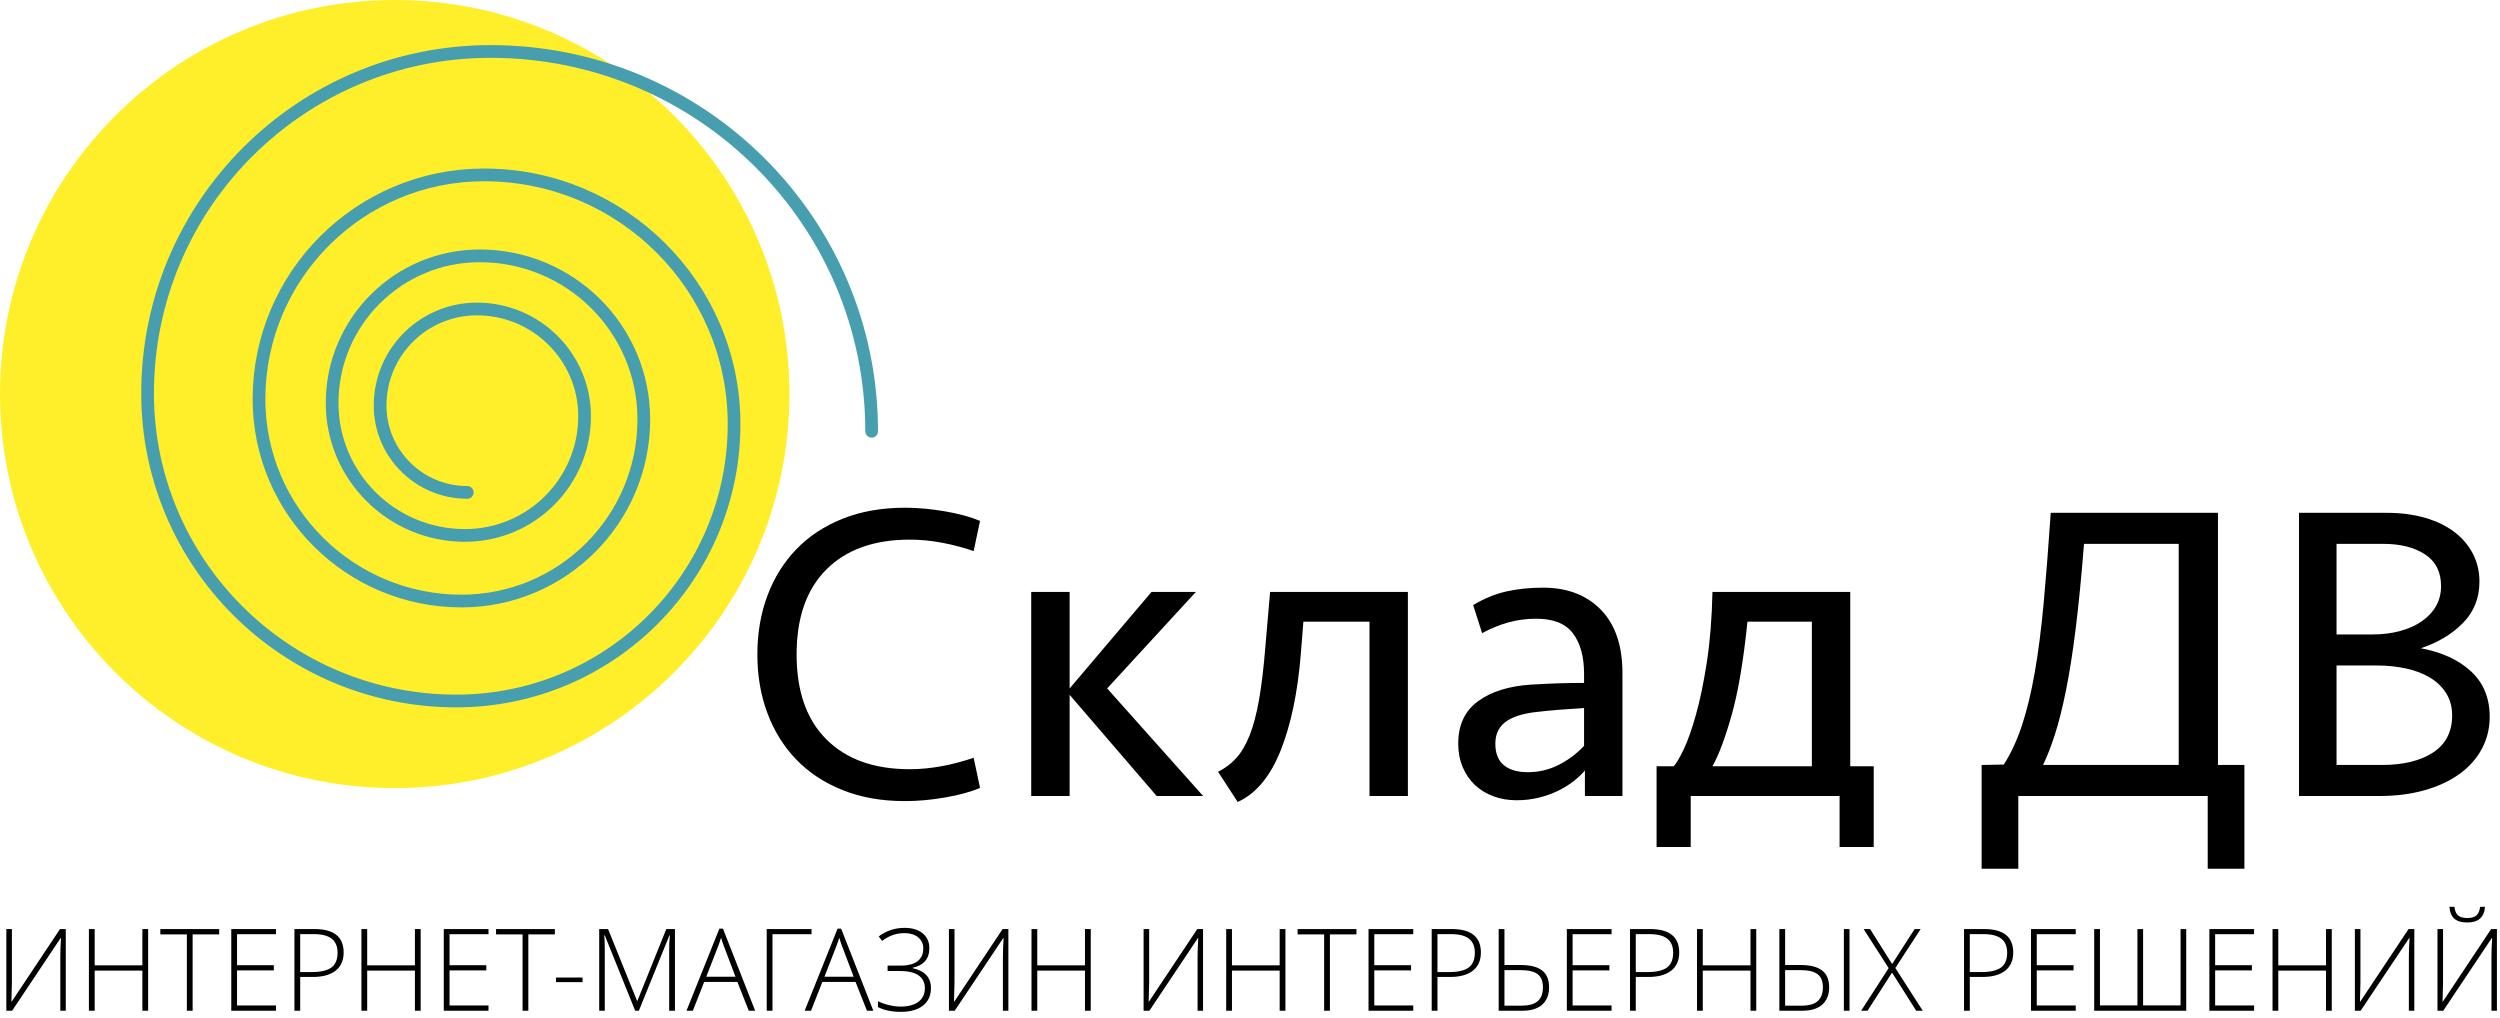
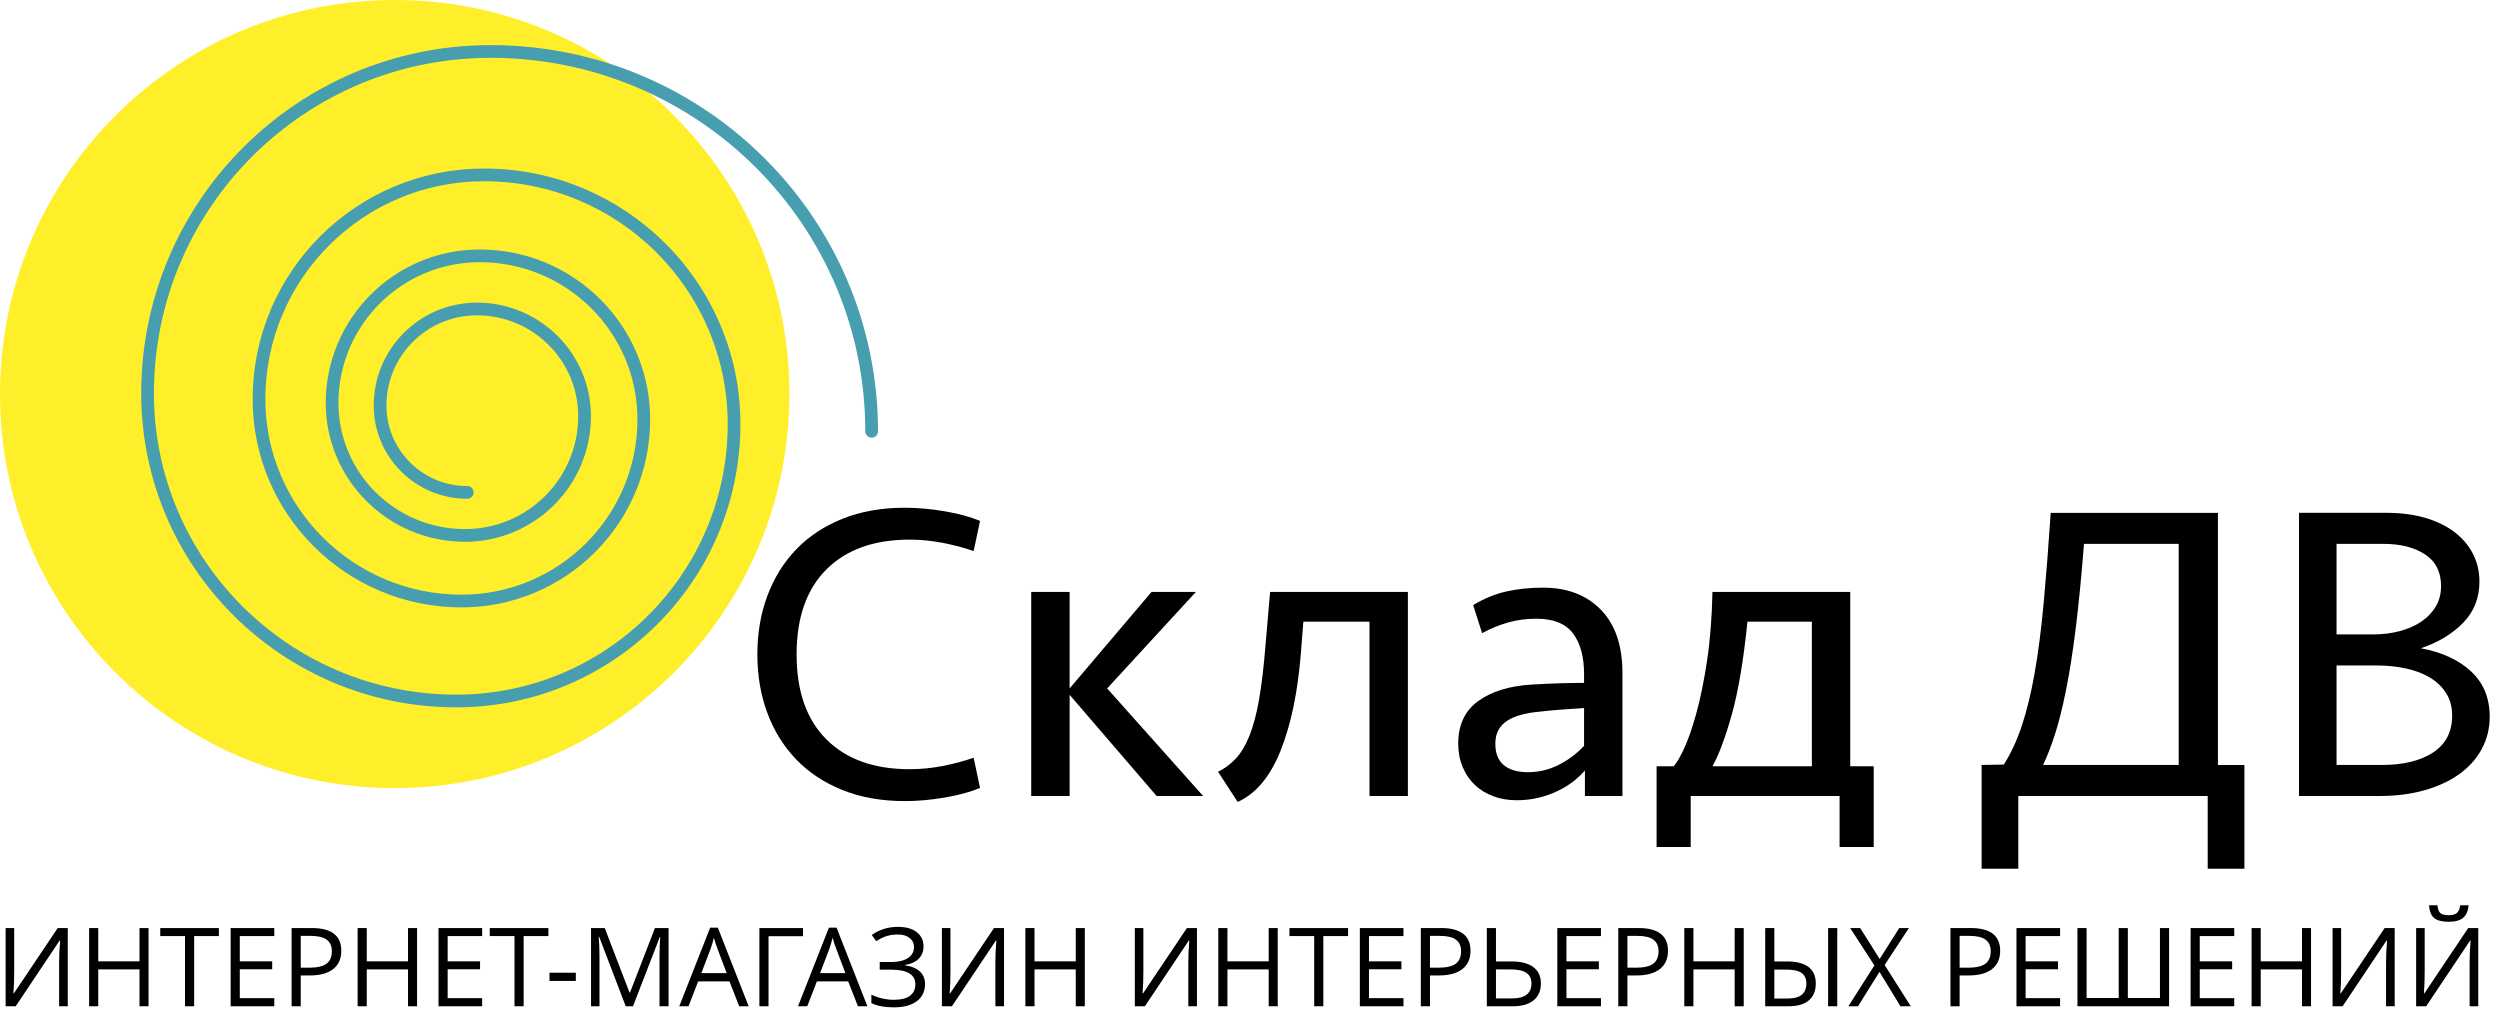
- <svg xmlns="http://www.w3.org/2000/svg" width="393px" height="160px" viewBox="0 0 393 160" version="1.1">
-   <defs />
-   <g id="1920x1024" stroke="none" stroke-width="1" fill="none" fill-rule="evenodd">
-     <g id="1920x1024---20160718_main" transform="translate(-330, -67)">
-       <g id="Header-Copy" transform="translate(-16, 57)">
-         <g id="logo" transform="translate(345, 10)">
-           <ellipse id="Oval-17" fill="#FFEF2B" cx="63.049" cy="61.943" rx="62.049" ry="61.943" />
-           <path d="M138.023,67.8 C138.023,34.824 111.202,8.091 78.114,8.091 C48.338,8.091 24.199,32.15 24.199,61.829 C24.199,88.541 45.924,110.196 72.724,110.196 C96.842,110.196 116.395,90.707 116.395,66.666 C116.395,45.029 98.798,27.493 77.092,27.493 C57.553,27.493 41.715,43.278 41.715,62.748 C41.715,80.274 55.969,94.483 73.554,94.483 C89.378,94.483 102.207,81.696 102.207,65.922 C102.207,51.727 90.661,40.219 76.419,40.219 C63.599,40.219 53.208,50.577 53.208,63.352 C53.208,74.851 62.561,84.171 74.098,84.171 C84.48,84.171 92.897,75.784 92.897,65.433 C92.897,56.12 85.322,48.572 75.978,48.572 C67.567,48.572 60.751,55.366 60.751,63.749 C60.751,71.292 66.885,77.407 74.454,77.407" id="Stroke-1" stroke="#479EAF" stroke-width="2" stroke-linecap="round" stroke-linejoin="round" />
-           <path d="M143.26,79.815 C145.272,79.815 147.374,80.006 149.564,80.384 C151.753,80.762 153.587,81.265 155.062,81.887 L154.057,86.633 C152.537,86.098 150.905,85.665 149.161,85.33 C147.418,84.996 145.697,84.83 143.998,84.83 C138.409,84.83 134.05,86.388 130.921,89.507 C127.79,92.627 126.227,97.082 126.227,102.874 C126.227,108.668 127.79,113.123 130.921,116.242 C134.05,119.362 138.409,120.92 143.998,120.92 C145.697,120.92 147.418,120.754 149.161,120.42 C150.905,120.086 152.537,119.65 154.057,119.116 L155.062,123.863 C153.587,124.486 151.753,124.988 149.564,125.366 C147.374,125.744 145.272,125.933 143.26,125.933 C139.593,125.933 136.318,125.355 133.437,124.195 C130.554,123.038 128.126,121.434 126.16,119.383 C124.192,117.334 122.682,114.905 121.635,112.098 C120.583,109.291 120.058,106.216 120.058,102.874 C120.058,99.532 120.583,96.458 121.635,93.65 C122.682,90.843 124.192,88.416 126.16,86.367 C128.126,84.316 130.554,82.712 133.437,81.553 C136.318,80.396 139.593,79.815 143.26,79.815" id="Fill-2" fill="#000000" />
-           <path d="M163.107,125.131 L163.107,93.049 L169.145,93.049 L169.145,108.221 L182.02,93.049 L188.994,93.049 L175.044,108.221 L190.132,125.131 L182.825,125.131 L169.145,109.224 L169.145,125.131 L163.107,125.131" id="Fill-3" fill="#000000" />
-           <path d="M200.66,93.049 L222.32,93.049 L222.32,125.131 L216.285,125.131 L216.285,97.728 L205.891,97.728 L205.488,102.807 C204.996,108.869 203.934,113.937 202.304,118.014 C200.669,122.091 198.424,124.776 195.564,126.067 L192.479,121.324 C193.552,120.789 194.491,120.086 195.295,119.217 C196.1,118.348 196.803,117.168 197.409,115.675 C198.01,114.181 198.514,112.298 198.917,110.026 C199.319,107.753 199.654,104.946 199.922,101.604 L200.66,93.049" id="Fill-4" fill="#000000" />
-           <path d="M250.149,121.121 C249.657,121.702 249.053,122.269 248.339,122.826 C247.624,123.384 246.806,123.884 245.892,124.329 C244.974,124.776 243.968,125.131 242.872,125.398 C241.779,125.666 240.627,125.799 239.42,125.799 C238.079,125.799 236.849,125.59 235.732,125.166 C234.615,124.742 233.653,124.154 232.848,123.393 C232.044,122.637 231.405,121.702 230.936,120.586 C230.469,119.473 230.233,118.249 230.233,116.91 C230.233,113.971 231.271,111.743 233.352,110.226 C235.431,108.712 238.213,107.843 241.7,107.62 C243.131,107.532 244.551,107.465 245.957,107.419 C247.365,107.375 248.718,107.352 250.015,107.352 L250.015,105.949 C250.015,103.231 249.433,101.104 248.272,99.567 C247.109,98.03 245.187,97.262 242.505,97.262 C240.939,97.262 239.452,97.46 238.046,97.861 C236.638,98.262 235.286,98.82 233.988,99.532 L232.58,95.121 C234.28,94.098 236.012,93.383 237.776,92.982 C239.543,92.581 241.476,92.381 243.578,92.381 C247.377,92.381 250.406,93.54 252.663,95.856 C254.92,98.175 256.051,101.494 256.051,105.815 L256.051,125.131 L250.149,125.131 L250.149,121.121 L250.149,121.121 Z M241.164,121.388 C242.907,121.388 244.54,120.999 246.059,120.22 C247.578,119.441 248.896,118.447 250.015,117.244 L250.015,111.296 C248.674,111.386 247.423,111.475 246.26,111.563 C245.097,111.653 243.934,111.764 242.773,111.897 C241.834,111.987 240.951,112.144 240.123,112.365 C239.297,112.589 238.581,112.891 237.979,113.269 C237.374,113.647 236.904,114.137 236.569,114.739 C236.234,115.341 236.067,116.064 236.067,116.91 C236.067,118.427 236.513,119.551 237.408,120.287 C238.301,121.022 239.554,121.388 241.164,121.388 L241.164,121.388 Z" id="Fill-5" fill="#000000" />
-           <path d="M264.098,120.452 C264.5,120.051 265.025,119.173 265.672,117.814 C266.32,116.454 266.97,114.617 267.617,112.298 C268.265,109.982 268.836,107.219 269.328,104.01 C269.818,100.802 270.11,97.149 270.2,93.049 L291.86,93.049 L291.86,120.452 L295.548,120.452 L295.548,133.152 L290.183,133.152 L290.183,125.131 L266.78,125.131 L266.78,133.152 L261.415,133.152 L261.415,120.452 L264.098,120.452 L264.098,120.452 Z M275.699,97.728 C275.072,103.877 274.244,108.767 273.218,112.4 C272.189,116.032 271.183,118.715 270.2,120.452 L285.825,120.452 L285.825,97.728 L275.699,97.728 L275.699,97.728 Z" id="Fill-6" fill="#000000" />
-           <path d="M318.279,125.131 L318.279,136.56 L312.512,136.56 L312.512,120.252 L315.999,120.185 C317.116,118.447 318.066,116.398 318.85,114.036 C319.632,111.676 320.302,108.901 320.862,105.716 C321.419,102.531 321.888,98.875 322.27,94.754 C322.649,90.634 323.017,85.92 323.375,80.617 L349.662,80.617 L349.662,120.252 L353.82,120.252 L353.82,136.56 L348.053,136.56 L348.053,125.131 L318.279,125.131 L318.279,125.131 Z M328.606,85.496 C328.203,90.597 327.769,95.036 327.299,98.815 C326.83,102.598 326.314,105.861 325.757,108.611 C325.197,111.363 324.617,113.665 324.013,115.523 C323.41,117.378 322.795,118.957 322.168,120.252 L343.493,120.252 L343.493,85.496 L328.606,85.496 L328.606,85.496 Z" id="Fill-7" fill="#000000" />
-           <path d="M392.381,112.681 C392.381,114.508 391.965,116.196 391.135,117.735 C390.307,119.275 389.127,120.591 387.606,121.685 C386.084,122.778 384.255,123.626 382.128,124.228 C380.001,124.831 377.64,125.131 375.038,125.131 L362.403,125.131 L362.403,80.617 L376.248,80.617 C378.403,80.617 380.371,80.873 382.165,81.385 C383.957,81.899 385.492,82.629 386.771,83.586 C388.045,84.542 389.033,85.69 389.724,87.024 C390.42,88.359 390.767,89.825 390.767,91.426 C390.767,94.005 389.904,96.174 388.179,97.933 C386.454,99.689 384.246,101.012 381.559,101.901 C384.875,102.526 387.507,103.743 389.454,105.55 C391.405,107.357 392.381,109.735 392.381,112.681 L392.381,112.681 Z M374.002,99.733 C375.526,99.733 376.944,99.558 378.262,99.205 C379.58,98.852 380.72,98.343 381.682,97.681 C382.644,97.018 383.393,96.225 383.929,95.298 C384.468,94.37 384.734,93.312 384.734,92.118 C384.734,89.912 383.895,88.255 382.218,87.151 C380.542,86.049 378.361,85.496 375.679,85.496 L368.305,85.496 L368.305,99.733 L374.002,99.733 L374.002,99.733 Z M386.477,112.466 C386.477,111.134 386.161,109.97 385.534,108.972 C384.905,107.975 384.052,107.154 382.977,106.509 C381.897,105.866 380.643,105.389 379.205,105.08 C377.774,104.769 376.248,104.614 374.631,104.614 L368.305,104.614 L368.305,120.252 L375.441,120.252 C378.805,120.252 381.487,119.597 383.483,118.291 C385.479,116.981 386.477,115.039 386.477,112.466 L386.477,112.466 Z" id="Fill-8" fill="#000000" />
-           <text id="интернет-магазин-интерьерных-решений" font-family="Open Sans" font-size="18" font-weight="260" fill="#000000">
-             <tspan x="0.184" y="158.891">ИНТЕРНЕТ-МАГАЗИН ИНТЕРЬЕРНЫХ РЕШЕНИЙ</tspan>
-           </text>
-         </g>
+ <svg xmlns="http://www.w3.org/2000/svg" version="1.1" id="Layer_1" x="0px" y="0px" width="393px" height="160px" viewBox="0 0 393 160" enable-background="new 0 0 393 160" xml:space="preserve">
+   <g id="_x31_920x1024---20160718_x5F_main" transform="translate(-330, -67)">
+     <g id="Header-Copy" transform="translate(-16, 57)">
+       <g id="logo" transform="translate(345, 10)">
+         <ellipse id="Oval-17" fill="#FFEF2B" cx="63.049" cy="61.943" rx="62.048" ry="61.943">
+ 			</ellipse>
+         <path id="Stroke-1" fill="none" stroke="#479EAF" stroke-width="2" stroke-linecap="round" stroke-linejoin="round" d="     M138.023,67.8c0-32.976-26.821-59.709-59.909-59.709c-29.776,0-53.916,24.059-53.916,53.737     c0,26.712,21.725,48.368,48.525,48.368c24.118,0,43.671-19.489,43.671-43.53c0-21.637-17.597-39.174-39.303-39.174     c-19.54,0-35.377,15.785-35.377,35.256c0,17.525,14.253,31.734,31.839,31.734c15.824,0,28.652-12.787,28.652-28.561     c0-14.195-11.545-25.703-25.787-25.703c-12.82,0-23.212,10.358-23.212,23.133c0,11.499,9.354,20.819,20.89,20.819     c10.382,0,18.799-8.387,18.799-18.737c0-9.313-7.575-16.862-16.919-16.862c-8.41,0-15.227,6.794-15.227,15.177     c0,7.543,6.135,13.658,13.703,13.658" />
+         <path id="Fill-2" d="M143.26,79.815c2.012,0,4.114,0.191,6.303,0.569     c2.19,0.377,4.024,0.88,5.499,1.502l-1.006,4.746c-1.519-0.535-3.152-0.969-4.896-1.303c-1.743-0.334-3.464-0.5-5.163-0.5     c-5.589,0-9.948,1.559-13.077,4.676c-3.131,3.121-4.694,7.576-4.694,13.368c0,5.794,1.563,10.249,4.694,13.368     c3.128,3.12,7.487,4.678,13.077,4.678c1.699,0,3.42-0.166,5.163-0.5c1.744-0.334,3.376-0.77,4.896-1.305l1.006,4.748     c-1.475,0.623-3.309,1.125-5.499,1.503c-2.189,0.378-4.292,0.567-6.303,0.567c-3.667,0-6.942-0.579-9.823-1.738     c-2.883-1.156-5.312-2.762-7.277-4.812c-1.968-2.049-3.478-4.479-4.525-7.285c-1.052-2.807-1.577-5.882-1.577-9.224     s0.525-6.417,1.577-9.224c1.048-2.807,2.558-5.234,4.525-7.283c1.965-2.051,4.394-3.655,7.277-4.814     C136.318,80.396,139.593,79.815,143.26,79.815" />
+         <path id="Fill-3" d="M163.107,125.131V93.049h6.038v15.172l12.875-15.172h6.974l-13.951,15.172     l15.088,16.91h-7.307l-13.68-15.907v15.907H163.107" />
+         <path id="Fill-4" d="M200.66,93.049h21.66v32.082h-6.035V97.728h-10.395l-0.402,5.079     c-0.492,6.062-1.554,11.131-3.184,15.207c-1.635,4.078-3.881,6.763-6.741,8.053l-3.084-4.742     c1.073-0.535,2.012-1.238,2.816-2.107s1.508-2.049,2.113-3.542c0.601-1.493,1.105-3.376,1.507-5.649     c0.402-2.271,0.738-5.079,1.006-8.422L200.66,93.049" />
+         <path id="Fill-5" d="M250.149,121.121c-0.493,0.58-1.097,1.147-1.811,1.705     c-0.714,0.559-1.533,1.059-2.446,1.503c-0.918,0.447-1.924,0.802-3.02,1.069c-1.094,0.268-2.246,0.4-3.453,0.4     c-1.341,0-2.571-0.209-3.688-0.633c-1.117-0.424-2.08-1.012-2.885-1.772c-0.805-0.757-1.442-1.692-1.912-2.808     c-0.467-1.113-0.703-2.337-0.703-3.676c0-2.938,1.039-5.168,3.12-6.684c2.079-1.515,4.86-2.383,8.348-2.607     c1.431-0.087,2.851-0.154,4.257-0.2c1.408-0.044,2.762-0.067,4.059-0.067v-1.402c0-2.718-0.583-4.846-1.744-6.383     c-1.162-1.537-3.084-2.305-5.767-2.305c-1.565,0-3.052,0.199-4.458,0.6c-1.408,0.4-2.762,0.959-4.059,1.671l-1.408-4.411     c1.699-1.023,3.432-1.738,5.195-2.139c1.768-0.401,3.7-0.602,5.803-0.602c3.799,0,6.828,1.159,9.085,3.475     c2.257,2.319,3.388,5.639,3.388,9.959v19.316h-5.901V121.121L250.149,121.121z M241.164,121.389c1.743,0,3.375-0.391,4.895-1.169     c1.52-0.779,2.838-1.772,3.957-2.976v-5.948c-1.342,0.09-2.592,0.18-3.756,0.267c-1.163,0.09-2.326,0.201-3.486,0.335     c-0.939,0.09-1.822,0.247-2.65,0.468c-0.826,0.224-1.543,0.525-2.144,0.903c-0.606,0.378-1.075,0.868-1.411,1.47     c-0.335,0.602-0.502,1.326-0.502,2.172c0,1.517,0.447,2.641,1.342,3.377C238.301,121.021,239.555,121.389,241.164,121.389     L241.164,121.389z" />
+         <path id="Fill-6" d="M264.098,120.453c0.402-0.402,0.928-1.279,1.574-2.64     c0.648-1.36,1.298-3.196,1.945-5.515c0.647-2.316,1.219-5.08,1.711-8.289c0.49-3.207,0.781-6.861,0.872-10.961h21.659v27.404     h3.689v12.698h-5.365v-8.021h-23.404v8.021h-5.363v-12.698H264.098L264.098,120.453z M275.699,97.728     c-0.627,6.149-1.455,11.04-2.481,14.672c-1.029,3.632-2.035,6.315-3.018,8.054h15.624V97.728H275.699L275.699,97.728z" />
+         <path id="Fill-7" d="M318.278,125.131v11.43h-5.767v-16.309l3.487-0.066     c1.116-1.738,2.067-3.787,2.851-6.149c0.782-2.36,1.452-5.136,2.012-8.32c0.558-3.185,1.027-6.841,1.408-10.962     c0.38-4.12,0.747-8.834,1.105-14.137h26.287v39.635h4.158v16.309h-5.768v-11.43H318.278L318.278,125.131z M328.605,85.496     c-0.402,5.101-0.837,9.539-1.306,13.319c-0.47,3.782-0.985,7.046-1.543,9.796c-0.56,2.751-1.14,5.054-1.743,6.911     c-0.604,1.855-1.219,3.435-1.846,4.729h21.325V85.496H328.605L328.605,85.496z" />
+         <path id="Fill-8" d="M392.381,112.681c0,1.827-0.416,3.515-1.246,5.055     c-0.828,1.54-2.007,2.855-3.529,3.95c-1.521,1.092-3.351,1.94-5.478,2.542c-2.127,0.604-4.488,0.903-7.09,0.903h-12.635V80.617     h13.845c2.154,0,4.122,0.256,5.917,0.768c1.792,0.514,3.327,1.244,4.606,2.201c1.273,0.956,2.261,2.104,2.952,3.438     c0.696,1.335,1.043,2.8,1.043,4.401c0,2.58-0.862,4.748-2.587,6.507c-1.726,1.757-3.934,3.079-6.621,3.969     c3.316,0.624,5.948,1.842,7.895,3.648C391.405,107.357,392.381,109.735,392.381,112.681L392.381,112.681z M374.002,99.732     c1.524,0,2.941-0.175,4.26-0.527s2.458-0.862,3.42-1.523c0.962-0.664,1.711-1.457,2.248-2.383     c0.538-0.93,0.805-1.987,0.805-3.182c0-2.205-0.84-3.862-2.517-4.967c-1.676-1.102-3.856-1.654-6.539-1.654h-7.374v14.236     H374.002L374.002,99.732z M386.478,112.467c0-1.332-0.316-2.496-0.943-3.494c-0.629-0.998-1.482-1.818-2.558-2.464     c-1.08-0.644-2.333-1.12-3.771-1.429c-1.432-0.312-2.957-0.466-4.574-0.466h-6.326v15.638h7.136c3.364,0,6.047-0.654,8.043-1.961     C385.479,116.981,386.478,115.039,386.478,112.467L386.478,112.467z" />
+         <text transform="matrix(1 0 0 1 0.1841 158.1846)" font-family="'OpenSans'" font-size="17.234">ИНТЕРНЕТ-МАГАЗИН ИНТЕРЬЕРНЫХ РЕШЕНИЙ</text>
      </g>
    </g>
  </g>
</svg>
